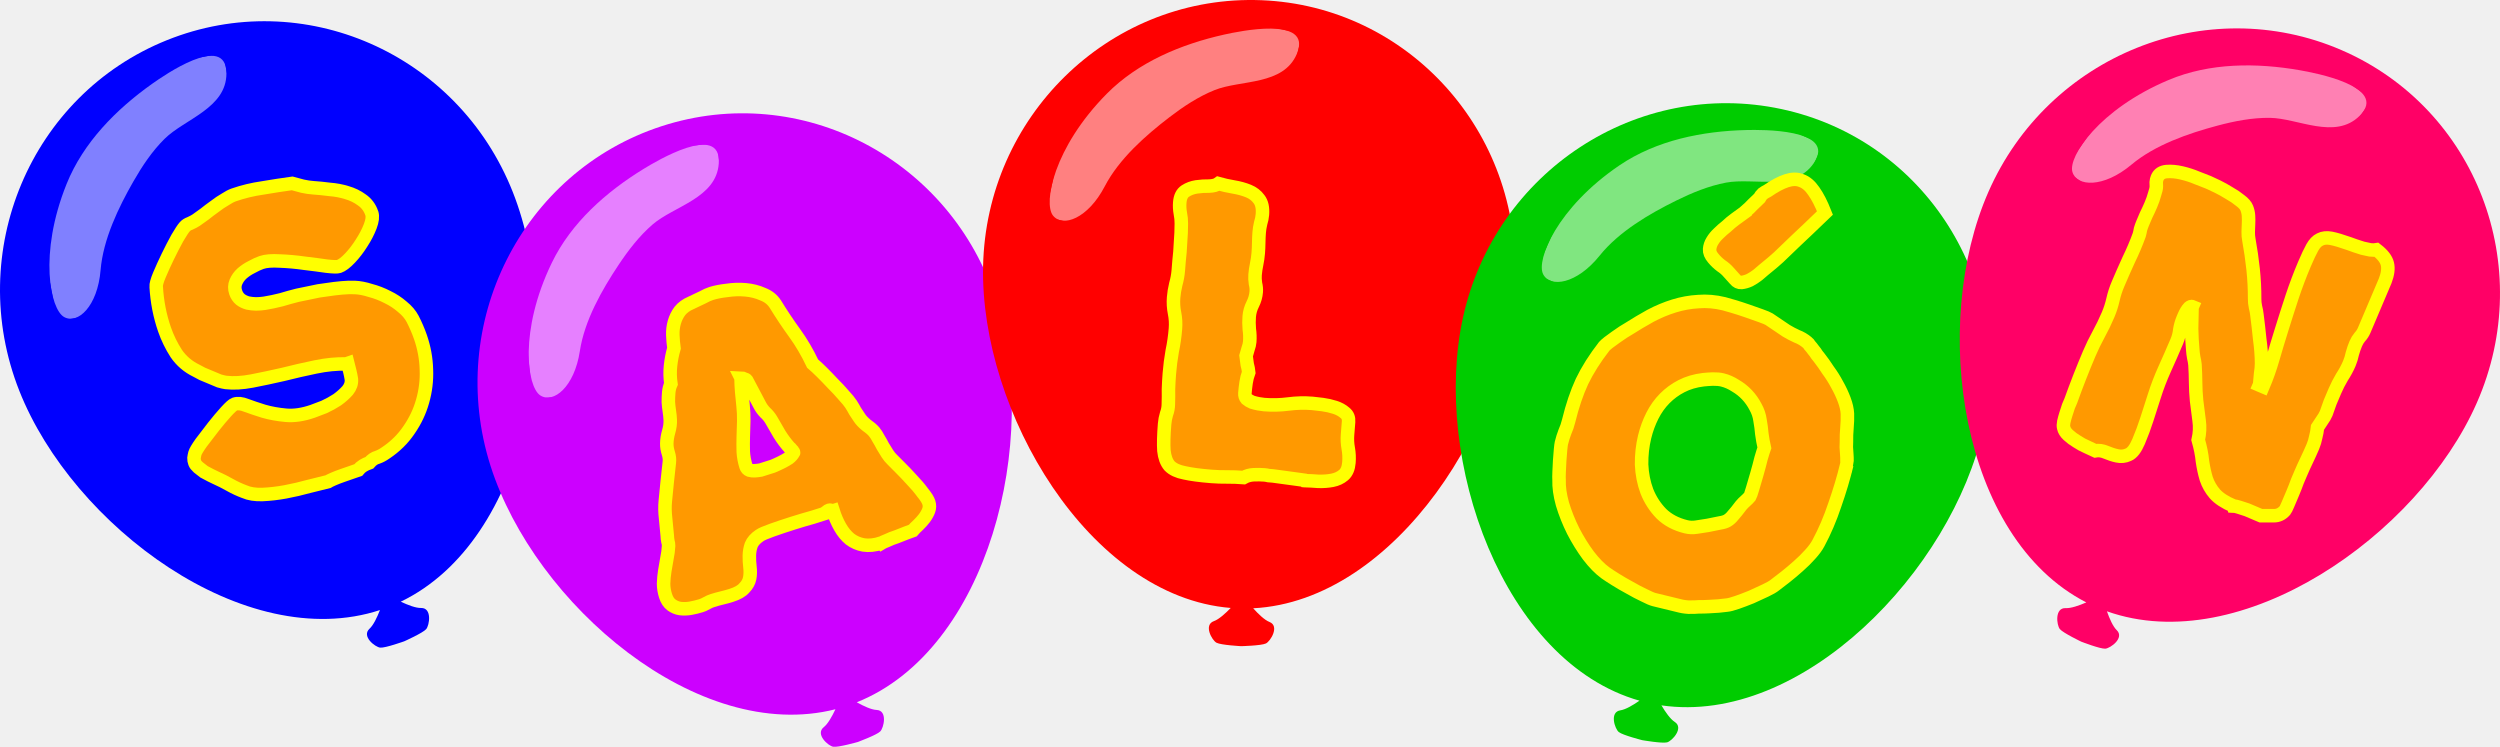
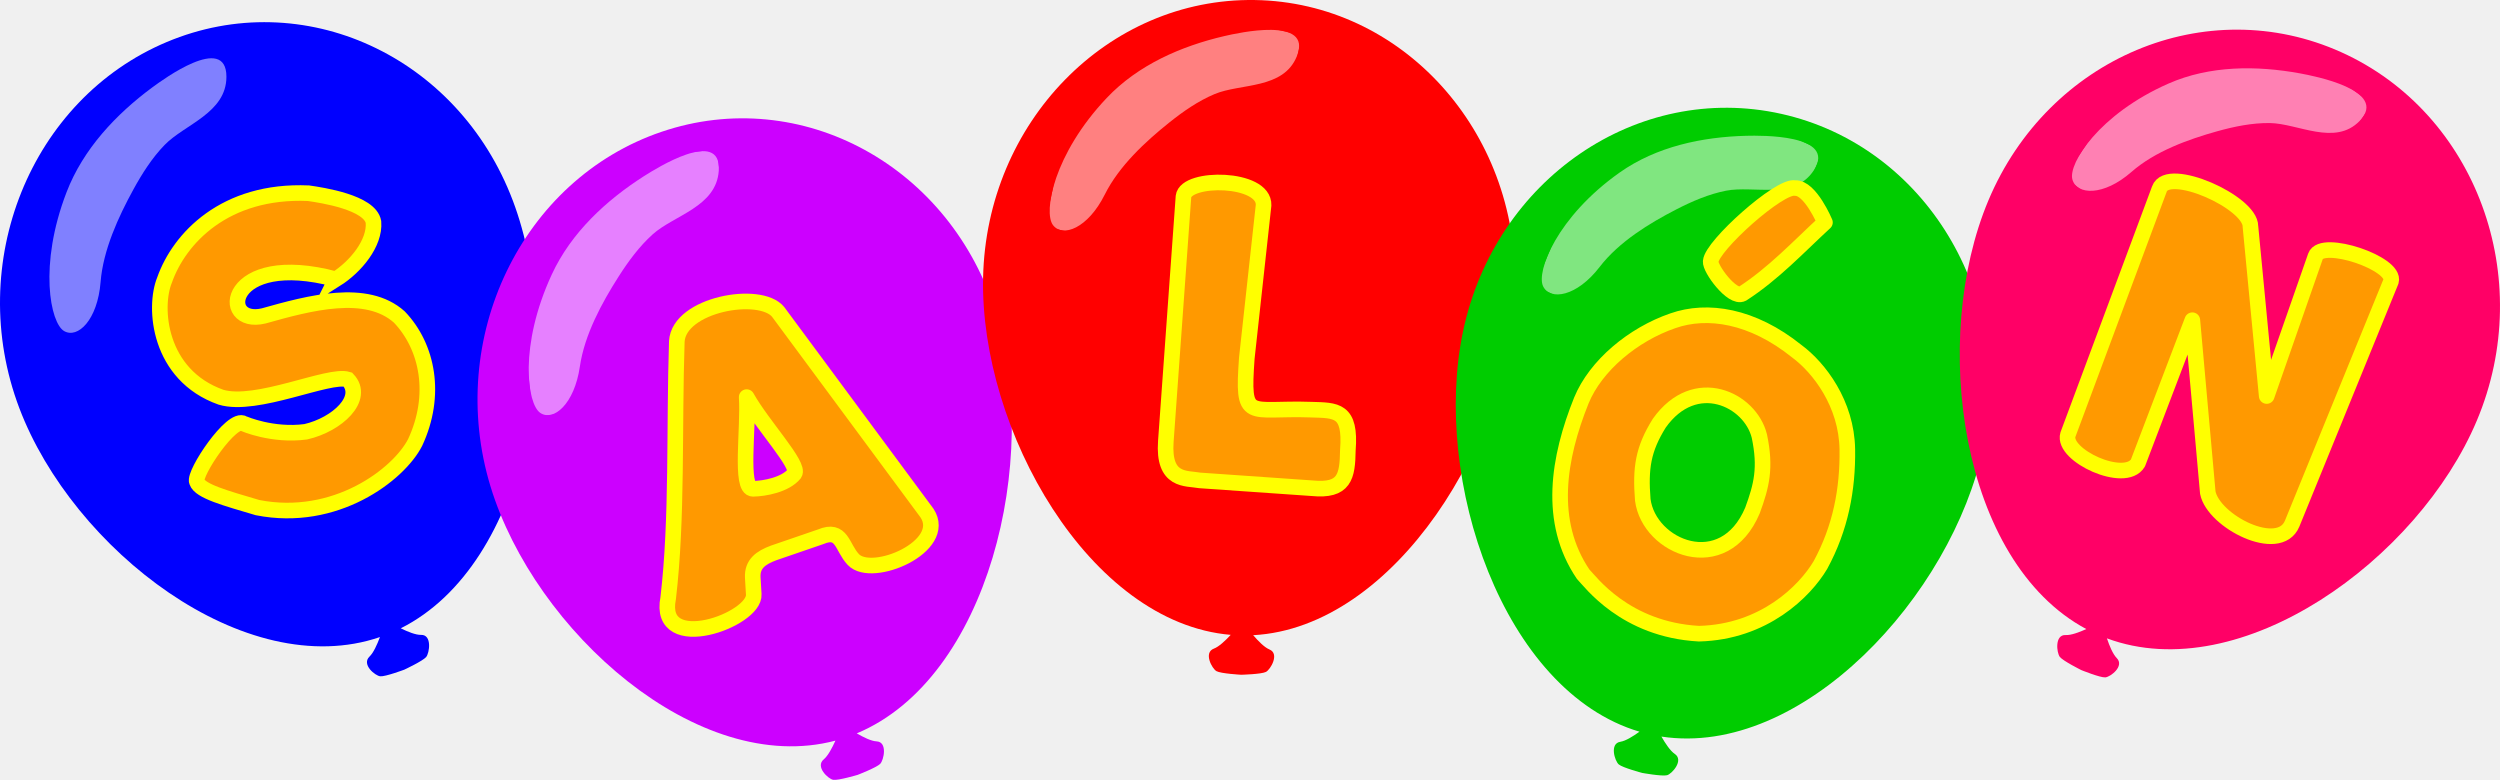
- <svg xmlns="http://www.w3.org/2000/svg" width="502.125mm" height="150mm" viewBox="0 0 502.125 150" version="1.1" id="svg2065">
+ <svg xmlns="http://www.w3.org/2000/svg" width="320.562mm" height="100mm" viewBox="0 0 320.562 100" version="1.1" id="svg2065">
  <defs id="defs2059">
    <clipPath clipPathUnits="userSpaceOnUse" id="clipPath13626">
      <path d="m 310.246,258.216 h 28.217 v -30.642 h -28.217 z" id="path13624" />
    </clipPath>
    <clipPath clipPathUnits="userSpaceOnUse" id="clipPath1233">
      <path d="m 310.246,258.216 h 28.217 v -30.642 h -28.217 z" id="path1231" />
    </clipPath>
    <clipPath clipPathUnits="userSpaceOnUse" id="clipPath1237">
      <path d="m 310.246,258.216 h 28.217 v -30.642 h -28.217 z" id="path1235" />
    </clipPath>
    <clipPath clipPathUnits="userSpaceOnUse" id="clipPath1241">
      <path d="m 310.246,258.216 h 28.217 v -30.642 h -28.217 z" id="path1239" />
    </clipPath>
    <clipPath clipPathUnits="userSpaceOnUse" id="clipPath1245">
      <path d="m 310.246,258.216 h 28.217 v -30.642 h -28.217 z" id="path1243" />
    </clipPath>
  </defs>
-   <g id="layer1" transform="translate(267.687,-308.188)">
+   <g id="layer1" transform="translate(260.5538,-328.3697)">
    <text xml:space="preserve" style="font-style:normal;font-variant:normal;font-weight:normal;font-stretch:normal;font-size:16.933px;line-height:1.25;font-family:'Microsoft Sans Serif';-inkscape-font-specification:'Microsoft Sans Serif';letter-spacing:0px;word-spacing:0px;fill:#000000;fill-opacity:1;stroke:none;stroke-width:0.265" x="-142.135" y="234.638" id="text862">
      <tspan id="tspan860" x="-142.135" y="249.891" style="stroke-width:0.265" />
    </text>
-     <g id="g13223" transform="matrix(1.077548,0,0,1.077548,-430.3807,146.2206)">
-       <g transform="rotate(-2.170453,-188.5127,-379.0174)" id="g13127">
-         <g transform="matrix(1.384868,-0.2005385,-0.2038778,-1.407927,224.8542,202.1812)" id="g17798" style="fill:#0000ff;stroke-width:2.042;stroke-miterlimit:4;stroke-dasharray:none">
-           <path id="path17796" style="fill:#0000ff;fill-opacity:1;fill-rule:nonzero;stroke:none;stroke-width:2.042;stroke-miterlimit:4;stroke-dasharray:none" d="M 0,0 C -3.846,19.175 -22.507,31.602 -41.682,27.757 -60.856,23.911 -73.284,5.25 -69.438,-13.925 c 3.747,-18.684 23.236,-39.31 41.971,-36.797 -0.552,-0.879 -1.22,-1.794 -1.811,-2.156 -1.279,-0.783 0.299,-2.518 0.951,-2.694 0.65,-0.178 3.306,0.252 3.306,0.252 0,0 2.615,0.628 3.147,1.042 0.532,0.414 1.319,2.623 -0.162,2.853 -0.685,0.107 -1.655,0.692 -2.502,1.291 C -6.282,-45.229 3.747,-18.685 0,0" />
-         </g>
-         <g style="stroke-width:2.042;stroke-miterlimit:4;stroke-dasharray:none" id="g17810" transform="matrix(1.384868,-0.2005385,-0.2038778,-1.407927,-244.1787,605.6862)">
-           <g style="stroke-width:2.042;stroke-miterlimit:4;stroke-dasharray:none" id="g17800" />
-           <g style="stroke-width:2.042;stroke-miterlimit:4;stroke-dasharray:none" id="g17808">
-             <g style="opacity:0.5;stroke-width:2.042;stroke-miterlimit:4;stroke-dasharray:none" id="g17806" clip-path="url(#clipPath13626)">
-               <g style="stroke-width:2.042;stroke-miterlimit:4;stroke-dasharray:none" id="g17804" transform="translate(334.3252,258.0186)">
-                 <path id="path17802" style="fill:#ffffff;fill-opacity:1;fill-rule:nonzero;stroke:none;stroke-width:2.042;stroke-miterlimit:4;stroke-dasharray:none" d="M 0,0 C -2.341,-0.469 -4.987,-1.644 -5.945,-2.083 -11.229,-4.504 -16.352,-8 -19.541,-12.961 c -5.382,-8.373 -5.137,-15.763 -3.529,-17.075 1.607,-1.312 4.645,0.568 5.915,5.179 1.076,3.908 3.838,7.627 6.435,10.652 1.508,1.756 3.177,3.453 5.108,4.747 3.098,2.077 8.836,2.486 9.674,6.952 C 4.57,0.208 2.452,0.491 0,0" />
-               </g>
-             </g>
-           </g>
-         </g>
-         <path id="path12970" style="font-style:normal;font-variant:normal;font-weight:normal;font-stretch:normal;font-size:53.174px;line-height:1.25;font-family:Propaganda;-inkscape-font-specification:Propaganda;letter-spacing:0px;word-spacing:0px;fill:#ff9900;fill-opacity:1;stroke:#ffff00;stroke-width:2.519;stroke-miterlimit:4;stroke-dasharray:none" d="m 198.436,205.13 q 0.273,0.897 -0.38,2.426 -0.654,1.53 -1.731,3.048 -1.013,1.499 -2.252,2.717 -1.239,1.218 -2.136,1.491 -0.448,0.137 -2.284,-0.144 -1.855,-0.344 -4.134,-0.7 -2.298,-0.419 -4.519,-0.583 -2.24,-0.227 -3.457,0.144 -0.833,0.254 -1.863,0.778 -0.986,0.441 -1.83,1.118 -0.78,0.658 -1.205,1.558 -0.426,0.9 -0.113,1.925 0.254,0.833 0.834,1.356 0.56,0.459 1.337,0.712 0.758,0.189 1.541,0.23 0.847,0.022 1.591,-0.065 1.551,-0.193 3.128,-0.534 1.557,-0.405 3.069,-0.726 1.128,-0.204 2.532,-0.422 1.384,-0.282 2.891,-0.392 1.487,-0.173 2.866,-0.244 1.379,-0.07 2.457,0.021 1.29,0.097 2.864,0.667 1.619,0.487 3.143,1.352 1.505,0.801 2.684,1.912 1.243,1.091 1.826,2.314 0.402,0.858 0.739,1.735 0.318,0.813 0.592,1.71 0.918,3.011 0.881,6.103 0.008,3.008 -0.936,5.886 -0.898,2.794 -2.741,5.247 -1.779,2.433 -4.491,4.1 -0.819,0.53 -1.587,0.764 -0.788,0.17 -1.529,0.956 -0.641,0.195 -1.178,0.499 -0.537,0.304 -0.952,0.78 -0.32,0.098 -1.153,0.352 -0.833,0.254 -1.794,0.547 -0.961,0.293 -1.774,0.611 -0.749,0.298 -0.986,0.441 -1.448,0.302 -3.621,0.754 -2.089,0.497 -4.365,0.841 -2.212,0.324 -4.309,0.334 -2.034,-0.01 -3.351,-0.658 -1.362,-0.565 -2.655,-1.361 -1.293,-0.796 -2.611,-1.444 -0.334,-0.178 -0.92,-0.49 -0.585,-0.312 -1.19,-0.687 -0.56,-0.459 -1.037,-0.874 -0.496,-0.479 -0.613,-0.863 -0.156,-0.512 -0.126,-0.872 0.075,-0.443 0.214,-0.905 0.184,-0.546 1.236,-1.917 1.116,-1.391 2.405,-2.904 1.289,-1.513 2.464,-2.712 1.175,-1.198 1.623,-1.335 0.897,-0.273 2.195,0.311 1.362,0.565 3.168,1.204 1.869,0.62 4.129,0.911 2.259,0.291 5.014,-0.549 0.833,-0.254 2.158,-0.728 1.306,-0.538 2.49,-1.249 1.164,-0.775 2.013,-1.664 0.83,-0.953 0.773,-2.056 -0.087,-0.744 -0.238,-1.468 -0.17,-0.788 -0.321,-1.512 l -0.32,0.098 q -2.644,-0.174 -5.708,0.34 -3.064,0.514 -6.089,1.157 -3.044,0.578 -5.852,1.014 -2.744,0.417 -4.875,0.086 -0.443,-0.075 -1.22,-0.328 -0.733,-0.337 -1.549,-0.718 -0.816,-0.381 -1.549,-0.718 -0.688,-0.42 -1.106,-0.643 -2.257,-1.202 -3.601,-3.313 -1.299,-2.194 -2.022,-4.565 -1.172,-3.844 -1.255,-8.019 -0.048,-0.616 0.67,-2.165 0.762,-1.633 1.697,-3.388 0.98,-1.839 1.909,-3.383 0.994,-1.563 1.472,-2.059 0.37,-0.393 1.011,-0.588 0.685,-0.279 1.159,-0.563 0.646,-0.407 1.573,-1.04 0.972,-0.716 1.963,-1.369 1.036,-0.736 2.002,-1.241 0.947,-0.569 1.651,-0.784 2.626,-0.801 5.409,-1.089 2.827,-0.372 5.546,-0.641 0.925,0.278 1.934,0.601 0.989,0.259 2.003,0.369 1.373,0.141 2.998,0.416 1.669,0.191 3.159,0.717 1.555,0.506 2.759,1.469 1.268,0.944 1.756,2.545 z" />
-       </g>
-       <g transform="rotate(-23.61371,323.7964,209.769)" id="g13138">
-         <g style="fill:#cc00ff;stroke-width:2.042;stroke-miterlimit:4;stroke-dasharray:none" id="g12900" transform="matrix(1.337428,0.4115348,0.4183874,-1.359698,336.9579,211.9109)">
-           <path d="M 0,0 C -3.846,19.175 -22.507,31.602 -41.682,27.757 -60.856,23.911 -73.284,5.25 -69.438,-13.925 c 3.747,-18.684 23.236,-39.31 41.971,-36.797 -0.552,-0.879 -1.22,-1.794 -1.811,-2.156 -1.279,-0.783 0.299,-2.518 0.951,-2.694 0.65,-0.178 3.306,0.252 3.306,0.252 0,0 2.615,0.628 3.147,1.042 0.532,0.414 1.319,2.623 -0.162,2.853 -0.685,0.107 -1.655,0.692 -2.502,1.291 C -6.282,-45.229 3.747,-18.685 0,0" style="fill:#cc00ff;fill-opacity:1;fill-rule:nonzero;stroke:none;stroke-width:2.042;stroke-miterlimit:4;stroke-dasharray:none" id="path12898" />
-         </g>
-         <g transform="matrix(1.337428,0.4115348,0.4183874,-1.359698,-259.6508,375.82)" id="g12912" style="stroke-width:2.042;stroke-miterlimit:4;stroke-dasharray:none">
-           <g id="g12902" style="stroke-width:2.042;stroke-miterlimit:4;stroke-dasharray:none" />
-           <g id="g12910" style="stroke-width:2.042;stroke-miterlimit:4;stroke-dasharray:none">
-             <g clip-path="url(#clipPath13626)" id="g12908" style="opacity:0.5;stroke-width:2.042;stroke-miterlimit:4;stroke-dasharray:none">
-               <g transform="translate(334.3252,258.0186)" id="g12906" style="stroke-width:2.042;stroke-miterlimit:4;stroke-dasharray:none">
-                 <path d="M 0,0 C -2.341,-0.469 -4.987,-1.644 -5.945,-2.083 -11.229,-4.504 -16.352,-8 -19.541,-12.961 c -5.382,-8.373 -5.137,-15.763 -3.529,-17.075 1.607,-1.312 4.645,0.568 5.915,5.179 1.076,3.908 3.838,7.627 6.435,10.652 1.508,1.756 3.177,3.453 5.108,4.747 3.098,2.077 8.836,2.486 9.674,6.952 C 4.57,0.208 2.452,0.491 0,0" style="fill:#ffffff;fill-opacity:1;fill-rule:nonzero;stroke:none;stroke-width:2.042;stroke-miterlimit:4;stroke-dasharray:none" id="path12904" />
-               </g>
-             </g>
-           </g>
-         </g>
-         <path id="path12972" style="font-style:normal;font-variant:normal;font-weight:normal;font-stretch:normal;font-size:53.174px;line-height:1.25;font-family:Propaganda;-inkscape-font-specification:Propaganda;letter-spacing:0px;word-spacing:0px;fill:#ff9900;fill-opacity:1;stroke:#ffff00;stroke-width:2.519;stroke-miterlimit:4;stroke-dasharray:none" d="m 299.251,244.624 q -1.931,-0.206 -3.192,-1.014 -1.194,-0.801 -1.873,-2.018 -0.612,-1.21 -0.782,-2.777 -0.17,-1.567 0.015,-3.299 l -0.333,-0.035 q 0.035,-0.333 -0.297,-0.368 -0.266,-0.028 -0.547,0.076 -0.273,0.038 -0.487,0.15 -0.4,-0.043 -2.264,-0.241 -1.791,-0.258 -3.922,-0.485 -2.064,-0.22 -4.003,-0.359 -1.938,-0.139 -2.559,-0.004 -1.374,0.258 -2.126,0.986 -0.684,0.735 -1.124,1.699 -0.439,0.963 -0.753,2.008 -0.313,1.044 -0.872,1.86 -0.558,0.816 -1.614,1.242 -0.996,0.5 -2.794,0.308 -0.932,-0.099 -1.791,-0.258 -0.859,-0.159 -1.791,-0.258 -0.599,-0.064 -1.213,0.005 -0.614,0.069 -1.146,0.013 -0.932,-0.099 -1.984,-0.346 -0.985,-0.24 -1.808,-0.731 -0.757,-0.485 -1.211,-1.274 -0.455,-0.789 -0.327,-1.988 0.128,-1.199 0.574,-2.229 0.52,-1.09 1.166,-2.098 0.646,-1.009 1.285,-1.951 0.713,-1.002 1.226,-2.025 0.176,-0.385 0.225,-0.852 0.123,-0.526 0.306,-0.978 0.489,-1.43 0.999,-3.059 0.517,-1.696 1.266,-3.031 0.91,-1.587 1.746,-3.114 0.91,-1.587 1.82,-3.174 0.411,-0.697 0.51,-1.629 0.106,-0.999 0.458,-1.77 0.439,-0.963 1.212,-1.891 0.772,-0.928 1.145,-1.898 0.278,-0.711 0.503,-1.563 0.225,-0.852 0.51,-1.629 0.359,-0.837 0.777,-1.601 0.418,-0.764 1.015,-1.306 0.444,-1.636 1.273,-3.097 0.829,-1.461 1.91,-2.76 0.328,-1.177 0.788,-2.341 0.461,-1.163 1.233,-2.091 0.772,-0.928 1.776,-1.495 1.07,-0.559 2.483,-0.544 1.553,-0.036 2.433,-0.077 0.954,-0.1 1.753,-0.015 1.265,0.135 2.895,0.645 1.703,0.451 3.23,1.287 1.527,0.836 2.612,2.029 1.159,1.134 1.402,2.641 0.459,3.282 1.138,6.385 0.68,3.103 0.784,6.549 0.388,0.782 0.919,2.118 0.531,1.336 1.048,2.806 0.584,1.477 0.981,2.799 0.465,1.329 0.586,2.083 0.122,0.754 0.177,1.501 0.129,0.687 0.251,1.441 0.122,0.754 0.622,1.75 0.574,0.937 0.829,1.705 0.195,0.694 0.243,1.508 0.115,0.82 0.163,1.634 0.115,0.82 0.229,1.641 0.122,0.754 0.391,1.389 0.269,0.635 0.793,2.038 0.531,1.336 1.041,2.872 0.576,1.543 0.894,2.991 0.391,1.389 0.313,2.121 -0.085,0.799 -0.615,1.349 -0.53,0.55 -1.319,1.004 -0.716,0.395 -1.557,0.71 -0.768,0.255 -1.336,0.531 -0.333,-0.035 -1.272,-0.068 -0.873,-0.026 -1.945,-0.073 -0.999,-0.106 -1.945,-0.072 -0.873,-0.026 -1.146,0.013 z m -11.637,-38.687 q -0.541,1.289 -0.936,2.46 -0.394,1.17 -0.802,2.474 -0.408,1.303 -1.023,2.652 -0.608,1.282 -1.216,2.564 -0.608,1.282 -1.157,2.638 -0.475,1.296 -0.624,2.695 -0.057,0.533 0.307,0.908 0.371,0.309 0.89,0.499 0.519,0.19 1.044,0.313 0.599,0.064 0.999,0.106 0.533,0.057 1.332,0.142 0.806,0.018 1.686,-0.022 0.88,-0.041 1.634,-0.163 0.761,-0.188 1.203,-0.545 0.067,0.008 0.074,-0.06 0.008,-0.067 0.008,-0.067 0.021,-0.2 -0.143,-0.554 -0.091,-0.414 -0.21,-0.561 -0.457,-1.396 -0.694,-2.97 -0.17,-1.567 -0.347,-3.068 -0.108,-0.887 -0.489,-1.736 -0.314,-0.842 -0.362,-1.655 l -0.386,-5.227 q -0.045,-0.207 -0.357,-0.442 -0.238,-0.295 -0.431,-0.383 z" />
-       </g>
-       <g transform="rotate(10.80945,426.5213,138.1655)" id="g13149">
-         <g transform="matrix(1.398797,0.03795424,0.03858623,-1.422089,445.1147,198.9684)" id="g12918" style="fill:#ff0000;stroke-width:2.042;stroke-miterlimit:4;stroke-dasharray:none">
-           <path id="path12916" style="fill:#ff0000;fill-opacity:1;fill-rule:nonzero;stroke:none;stroke-width:2.042;stroke-miterlimit:4;stroke-dasharray:none" d="M 0,0 C -3.846,19.175 -22.507,31.602 -41.682,27.757 -60.856,23.911 -73.284,5.25 -69.438,-13.925 c 3.747,-18.684 23.236,-39.31 41.971,-36.797 -0.552,-0.879 -1.22,-1.794 -1.811,-2.156 -1.279,-0.783 0.299,-2.518 0.951,-2.694 0.65,-0.178 3.306,0.252 3.306,0.252 0,0 2.615,0.628 3.147,1.042 0.532,0.414 1.319,2.623 -0.162,2.853 -0.685,0.107 -1.655,0.692 -2.502,1.291 C -6.282,-45.229 3.747,-18.685 0,0" />
-         </g>
-         <g style="stroke-width:2.042;stroke-miterlimit:4;stroke-dasharray:none" id="g12930" transform="matrix(1.398797,0.03795424,0.03858623,-1.422089,-85.72009,516.809)">
-           <g style="stroke-width:2.042;stroke-miterlimit:4;stroke-dasharray:none" id="g12920" />
-           <g style="stroke-width:2.042;stroke-miterlimit:4;stroke-dasharray:none" id="g12928">
-             <g style="opacity:0.5;stroke-width:2.042;stroke-miterlimit:4;stroke-dasharray:none" id="g12926" clip-path="url(#clipPath13626)">
-               <g style="stroke-width:2.042;stroke-miterlimit:4;stroke-dasharray:none" id="g12924" transform="translate(334.3252,258.0186)">
-                 <path id="path12922" style="fill:#ffffff;fill-opacity:1;fill-rule:nonzero;stroke:none;stroke-width:2.042;stroke-miterlimit:4;stroke-dasharray:none" d="M 0,0 C -2.341,-0.469 -4.987,-1.644 -5.945,-2.083 -11.229,-4.504 -16.352,-8 -19.541,-12.961 c -5.382,-8.373 -5.137,-15.763 -3.529,-17.075 1.607,-1.312 4.645,0.568 5.915,5.179 1.076,3.908 3.838,7.627 6.435,10.652 1.508,1.756 3.177,3.453 5.108,4.747 3.098,2.077 8.836,2.486 9.674,6.952 C 4.57,0.208 2.452,0.491 0,0" />
-               </g>
-             </g>
-           </g>
-         </g>
-         <path id="path12974" style="font-style:normal;font-variant:normal;font-weight:normal;font-stretch:normal;font-size:53.174px;line-height:1.25;font-family:Propaganda;-inkscape-font-specification:Propaganda;letter-spacing:0px;word-spacing:0px;fill:#ff9900;fill-opacity:1;stroke:#ffff00;stroke-width:2.519;stroke-miterlimit:4;stroke-dasharray:none" d="m 413.878,244.155 0.067,-0.007 -0.14,-0.052 -1.139,0.057 -4.822,0.258 q -0.399,0.044 -0.799,0.087 -0.407,-0.022 -0.806,0.021 -0.932,0.102 -1.983,0.352 -0.984,0.242 -1.725,0.862 -1.531,0.167 -3.048,0.468 -1.45,0.293 -2.915,0.454 -3.129,0.342 -5.022,0.28 -1.886,0.004 -2.979,-0.752 -1.034,-0.83 -1.563,-2.591 -0.463,-1.768 -0.805,-4.897 -0.102,-0.932 -0.004,-1.886 0.164,-0.961 -0.004,-1.886 -0.22,-1.391 -0.506,-2.774 -0.227,-1.457 -0.38,-2.855 -0.233,-2.13 -0.259,-4.216 0.041,-2.093 -0.193,-4.223 -0.16,-1.465 -0.713,-2.819 -0.552,-1.354 -0.713,-2.819 -0.131,-1.198 -0.07,-2.485 0.121,-1.361 -0.018,-2.626 l -0.189,-1.731 q -0.123,-1.738 -0.379,-3.462 -0.197,-1.798 -0.519,-3.514 -0.169,-0.925 -0.537,-1.828 -0.376,-0.969 -0.485,-1.968 -0.168,-1.531 0.625,-2.292 0.793,-0.76 1.895,-1.151 1.169,-0.397 2.294,-0.588 1.117,-0.257 1.599,-0.781 1.361,0.121 2.906,0.087 1.546,-0.034 2.854,0.227 1.309,0.261 2.209,1.106 0.967,0.837 1.171,2.701 0.087,0.799 -0.018,1.686 -0.038,0.88 0.049,1.679 0.102,0.932 0.278,1.923 0.176,0.991 0.278,1.923 0.109,0.999 0.093,2.078 -0.023,1.013 0.085,2.012 0.08,0.732 0.374,1.576 0.354,0.77 0.434,1.502 0.131,1.198 -0.211,2.381 -0.342,1.183 -0.211,2.381 0.124,1.132 0.455,2.308 0.397,1.169 0.521,2.301 0.066,0.599 -0.054,1.353 -0.053,0.747 -0.121,1.361 0.213,0.718 0.5,1.495 0.346,0.703 0.56,1.421 -0.164,0.961 -0.122,1.967 0.043,1.006 0.152,2.004 0.066,0.599 0.509,0.955 0.502,0.282 1.123,0.416 0.614,0.068 1.22,0.069 0.673,-0.006 1.072,-0.05 2.264,-0.248 4.409,-0.954 2.146,-0.706 4.343,-0.947 0.799,-0.087 1.938,-0.145 1.206,-0.064 2.366,0.078 1.161,0.143 2.025,0.654 0.857,0.445 0.974,1.51 l 0.262,2.397 q 0.138,1.265 0.61,2.493 0.471,1.228 0.617,2.56 0.175,1.598 -0.537,2.484 -0.711,0.886 -1.873,1.35 -1.162,0.464 -2.553,0.683 -1.331,0.146 -2.456,0.336 z" />
-       </g>
-       <g transform="rotate(9.409132,368.37,-5.228995)" id="g13160">
-         <g style="fill:#00cc00;stroke-width:2.042;stroke-miterlimit:4;stroke-dasharray:none" id="g12936" transform="matrix(1.356729,0.3425797,0.3482841,-1.37932,557.1006,202.0916)">
-           <path d="M 0,0 C -3.846,19.175 -22.507,31.602 -41.682,27.757 -60.856,23.911 -73.284,5.25 -69.438,-13.925 c 3.747,-18.684 23.236,-39.31 41.971,-36.797 -0.552,-0.879 -1.22,-1.794 -1.811,-2.156 -1.279,-0.783 0.299,-2.518 0.951,-2.694 0.65,-0.178 3.306,0.252 3.306,0.252 0,0 2.615,0.628 3.147,1.042 0.532,0.414 1.319,2.623 -0.162,2.853 -0.685,0.107 -1.655,0.692 -2.502,1.291 C -6.282,-45.229 3.747,-18.685 0,0" style="fill:#00cc00;fill-opacity:1;fill-rule:nonzero;stroke:none;stroke-width:2.042;stroke-miterlimit:4;stroke-dasharray:none" id="path12934" />
-         </g>
-         <g transform="matrix(1.356729,0.3425797,0.3482841,-1.37932,-30.24235,394.9765)" id="g12948" style="stroke-width:2.042;stroke-miterlimit:4;stroke-dasharray:none">
-           <g id="g12938" style="stroke-width:2.042;stroke-miterlimit:4;stroke-dasharray:none" />
-           <g id="g12946" style="stroke-width:2.042;stroke-miterlimit:4;stroke-dasharray:none">
-             <g clip-path="url(#clipPath13626)" id="g12944" style="opacity:0.5;stroke-width:2.042;stroke-miterlimit:4;stroke-dasharray:none">
-               <g transform="translate(334.3252,258.0186)" id="g12942" style="stroke-width:2.042;stroke-miterlimit:4;stroke-dasharray:none">
-                 <path d="M 0,0 C -2.341,-0.469 -4.987,-1.644 -5.945,-2.083 -11.229,-4.504 -16.352,-8 -19.541,-12.961 c -5.382,-8.373 -5.137,-15.763 -3.529,-17.075 1.607,-1.312 4.645,0.568 5.915,5.179 1.076,3.908 3.838,7.627 6.435,10.652 1.508,1.756 3.177,3.453 5.108,4.747 3.098,2.077 8.836,2.486 9.674,6.952 C 4.57,0.208 2.452,0.491 0,0" style="fill:#ffffff;fill-opacity:1;fill-rule:nonzero;stroke:none;stroke-width:2.042;stroke-miterlimit:4;stroke-dasharray:none" id="path12940" />
-               </g>
-             </g>
-           </g>
-         </g>
-         <path id="path12976" style="font-style:normal;font-variant:normal;font-weight:normal;font-stretch:normal;font-size:53.174px;line-height:1.25;font-family:Propaganda;-inkscape-font-specification:Propaganda;letter-spacing:0px;word-spacing:0px;fill:#ff9900;fill-opacity:1;stroke:#ffff00;stroke-width:2.519;stroke-miterlimit:4;stroke-dasharray:none" d="m 533.102,212.919 q -0.281,3.74 -0.987,7.783 -0.635,3.982 -1.84,7.518 -0.347,1.048 -1.182,2.329 -0.763,1.219 -1.798,2.484 -0.963,1.204 -1.989,2.336 -1.02,1.065 -1.753,1.883 -0.441,0.504 -1.575,1.292 -1.134,0.788 -2.406,1.633 -1.267,0.778 -2.458,1.427 -1.19,0.649 -1.807,0.805 -0.616,0.155 -1.509,0.424 -0.888,0.202 -1.776,0.404 -0.888,0.202 -1.771,0.337 -0.821,0.207 -1.433,0.295 -0.411,0.103 -1.017,0.125 -0.539,0.027 -0.94,-0.003 l -5.075,-0.381 q -0.601,-0.045 -1.978,-0.484 -1.316,-0.367 -2.883,-0.955 -1.506,-0.516 -2.873,-1.089 -1.367,-0.573 -2.015,-0.89 -1.748,-0.87 -3.693,-2.695 -1.878,-1.82 -3.526,-4.026 -1.643,-2.272 -2.808,-4.643 -1.098,-2.366 -1.354,-4.333 -0.103,-0.411 -0.229,-1.428 -0.125,-1.017 -0.245,-2.1 -0.115,-1.15 -0.178,-2.095 -0.063,-0.945 -0.043,-1.212 0.085,-1.135 0.294,-2.127 0.281,-1.053 0.366,-2.189 0.321,-4.274 1.244,-7.63 0.995,-3.418 3.023,-7.161 0.154,-0.257 0.666,-0.823 0.579,-0.561 1.164,-1.189 0.651,-0.623 1.231,-1.184 0.646,-0.556 0.862,-0.741 1.8,-1.611 3.657,-3.083 1.923,-1.467 4.017,-2.519 2.094,-1.052 4.348,-1.554 2.259,-0.569 4.797,-0.379 0.467,0.035 1.731,0.197 1.331,0.167 2.723,0.406 1.459,0.244 2.651,0.468 1.259,0.229 1.65,0.392 0.91,0.404 1.753,0.803 0.843,0.399 1.753,0.803 1.043,0.414 2.097,0.695 1.125,0.219 2.154,0.833 0.195,0.082 0.504,0.441 0.381,0.297 0.818,0.733 0.442,0.369 0.813,0.8 0.376,0.364 0.566,0.513 0.88,0.805 1.935,1.959 1.127,1.092 2.105,2.374 0.983,1.216 1.756,2.55 0.773,1.334 1.022,2.494 0.244,1.227 0.344,2.578 0.1,1.351 0.339,2.645 0.047,0.272 0.13,0.95 0.155,0.616 0.305,1.299 0.155,0.616 0.244,1.227 0.093,0.544 0.083,0.678 z m -15.672,-0.572 q -0.511,-1.247 -0.888,-2.484 -0.31,-1.232 -0.754,-2.474 -0.377,-1.237 -1.237,-2.309 -0.855,-1.139 -1.935,-1.959 -1.08,-0.82 -2.386,-1.321 -1.301,-0.568 -2.569,-0.663 -0.801,-0.06 -1.823,0.132 -0.955,0.197 -1.71,0.409 -2.197,0.641 -3.833,1.861 -1.564,1.159 -2.692,2.753 -1.127,1.594 -1.745,3.563 -0.618,1.968 -0.778,4.105 -0.191,2.538 0.282,5.192 0.544,2.593 1.791,4.768 1.314,2.181 3.351,3.677 2.042,1.429 4.913,1.645 1.002,0.075 1.967,-0.255 1.032,-0.325 1.997,-0.656 1.453,-0.563 2.212,-0.841 0.826,-0.274 1.257,-0.644 0.503,-0.432 0.892,-1.142 0.456,-0.705 1.162,-2.062 0.307,-0.514 0.676,-0.957 0.369,-0.442 0.676,-0.957 0.082,-0.195 0.244,-1.459 0.167,-1.331 0.349,-2.862 0.187,-1.598 0.292,-3 0.177,-1.464 0.289,-2.06 z m -15.162,-33.308 q -0.885,-0.738 -0.958,-1.549 -0.073,-0.811 0.254,-1.593 0.332,-0.848 0.927,-1.609 0.599,-0.828 1.184,-1.456 0.671,-0.89 1.471,-1.703 0.872,-0.875 1.671,-1.688 l 0.005,-0.067 q 0.589,-0.695 1.045,-1.399 0.523,-0.7 1.045,-1.399 0.174,-0.524 0.471,-0.905 0.364,-0.376 0.79,-0.679 1.738,-1.683 3.206,-2.446 1.468,-0.763 2.721,-0.467 1.326,0.234 2.571,1.536 1.312,1.307 2.744,3.698 -2.839,3.816 -4.55,6.038 -1.645,2.227 -2.613,3.498 -0.963,1.204 -1.476,1.77 -0.441,0.504 -0.882,1.008 -0.369,0.442 -0.958,1.137 -0.584,0.628 -1.297,1.179 -0.708,0.484 -1.463,0.696 -0.683,0.15 -1.249,-0.362 l -1.394,-1.112 q -0.694,-0.589 -1.604,-0.994 -0.905,-0.471 -1.661,-1.132 z" />
-       </g>
-       <g transform="rotate(5.853809,720.7402,-227.2965)" id="g13171">
-         <g transform="matrix(1.223566,0.6789408,0.6902461,-1.24394,659.3917,234.043)" id="g12954" style="fill:#ff0066;stroke-width:2.042;stroke-miterlimit:4;stroke-dasharray:none">
-           <path id="path12952" style="fill:#ff0066;fill-opacity:1;fill-rule:nonzero;stroke:none;stroke-width:2.042;stroke-miterlimit:4;stroke-dasharray:none" d="M 0,0 C -3.846,19.175 -22.507,31.602 -41.682,27.757 -60.856,23.911 -73.284,5.25 -69.438,-13.925 c 3.747,-18.684 23.236,-39.31 41.971,-36.797 -0.552,-0.879 -1.22,-1.794 -1.811,-2.156 -1.279,-0.783 0.299,-2.518 0.951,-2.694 0.65,-0.178 3.306,0.252 3.306,0.252 0,0 2.615,0.628 3.147,1.042 0.532,0.414 1.319,2.623 -0.162,2.853 -0.685,0.107 -1.655,0.692 -2.502,1.291 C -6.282,-45.229 3.747,-18.685 0,0" />
-         </g>
-         <g style="stroke-width:2.042;stroke-miterlimit:4;stroke-dasharray:none" id="g12966" transform="matrix(1.223566,0.6789408,0.6902461,-1.24394,41.79177,271.1707)">
-           <g style="stroke-width:2.042;stroke-miterlimit:4;stroke-dasharray:none" id="g12956" />
-           <g style="stroke-width:2.042;stroke-miterlimit:4;stroke-dasharray:none" id="g12964">
-             <g style="opacity:0.5;stroke-width:2.042;stroke-miterlimit:4;stroke-dasharray:none" id="g12962" clip-path="url(#clipPath13626)">
-               <g style="stroke-width:2.042;stroke-miterlimit:4;stroke-dasharray:none" id="g12960" transform="translate(334.3252,258.0186)">
-                 <path id="path12958" style="fill:#ffffff;fill-opacity:1;fill-rule:nonzero;stroke:none;stroke-width:2.042;stroke-miterlimit:4;stroke-dasharray:none" d="M 0,0 C -2.341,-0.469 -4.987,-1.644 -5.945,-2.083 -11.229,-4.504 -16.352,-8 -19.541,-12.961 c -5.382,-8.373 -5.137,-15.763 -3.529,-17.075 1.607,-1.312 4.645,0.568 5.915,5.179 1.076,3.908 3.838,7.627 6.435,10.652 1.508,1.756 3.177,3.453 5.108,4.747 3.098,2.077 8.836,2.486 9.674,6.952 C 4.57,0.208 2.452,0.491 0,0" />
-               </g>
-             </g>
-           </g>
-         </g>
-         <path id="path12978" style="font-style:normal;font-variant:normal;font-weight:normal;font-stretch:normal;font-size:53.174px;line-height:1.25;font-family:Propaganda;-inkscape-font-specification:Propaganda;letter-spacing:0px;word-spacing:0px;fill:#ff9900;fill-opacity:1;stroke:#ffff00;stroke-width:2.519;stroke-miterlimit:4;stroke-dasharray:none" d="m 616.211,257.81 q -2.432,-0.75 -3.686,-1.909 -1.191,-1.138 -1.859,-2.606 -0.604,-1.448 -1.046,-3.196 -0.358,-1.793 -1.188,-3.871 0.233,-1.891 -0.209,-3.639 -0.422,-1.812 -0.844,-3.625 -0.333,-1.645 -0.519,-3.314 -0.186,-1.669 -0.455,-3.294 -0.142,-0.675 -0.368,-1.305 -0.206,-0.694 -0.329,-1.433 -0.382,-1.94 -0.617,-3.905 -0.171,-1.945 -0.322,-3.954 l 0.04,-0.128 q -0.256,-0.079 -0.566,0.246 -0.227,0.28 -0.429,0.709 -0.202,0.428 -0.34,0.876 -0.119,0.384 -0.158,0.512 -0.336,1.088 -0.396,2.191 0.004,1.123 -0.332,2.211 -0.829,2.688 -1.723,5.356 -0.874,2.604 -1.427,5.307 -0.46,2.171 -0.919,4.342 -0.46,2.171 -1.111,4.283 -0.652,2.112 -1.657,2.643 -0.941,0.551 -2.024,0.427 -1.019,-0.104 -2.171,-0.46 -1.088,-0.336 -2.014,-0.061 -0.64,-0.197 -1.644,-0.577 -0.96,-0.296 -1.925,-0.804 -0.92,-0.424 -1.718,-1.021 -0.797,-0.596 -1.003,-1.291 -0.157,-0.399 -0.088,-1.078 0.089,-0.743 0.242,-1.467 0.173,-0.788 0.326,-1.511 0.217,-0.704 0.336,-1.088 0.563,-2.279 1.19,-4.539 0.627,-2.26 1.318,-4.499 0.592,-1.92 1.377,-3.78 0.784,-1.861 1.397,-3.844 0.434,-1.408 0.613,-2.895 0.178,-1.487 0.633,-2.959 0.731,-2.368 1.525,-4.716 0.878,-2.392 1.481,-4.799 0.094,-0.532 0.124,-1.083 0.114,-0.596 0.272,-1.108 0.178,-0.576 0.494,-1.6 0.38,-1.004 0.696,-2.028 0.336,-1.088 0.484,-2.023 0.232,-0.98 0.178,-1.487 -0.029,-0.359 -0.103,-0.803 -0.01,-0.423 0.109,-0.807 0.336,-1.088 1.601,-1.328 1.266,-0.24 2.816,-0.042 1.551,0.198 2.959,0.633 1.492,0.39 2.196,0.607 0.64,0.197 1.772,0.617 1.132,0.419 2.289,0.987 1.176,0.503 2.166,1.159 1.009,0.592 1.363,1.262 0.354,0.67 0.476,1.409 0.123,0.739 0.161,1.522 0.058,0.719 0.097,1.502 0.058,0.719 0.265,1.413 0.781,2.694 1.35,5.393 0.569,2.699 0.842,5.446 0.058,0.719 0.309,1.497 0.27,0.714 0.412,1.389 0.515,2.192 0.991,4.511 0.559,2.275 0.799,4.452 0.083,0.867 0.023,1.97 0.024,1.059 0.023,1.97 l -0.04,0.128 0.704,0.217 q 0.81,-2.624 1.299,-5.346 0.49,-2.722 1.043,-5.425 0.648,-3.234 1.34,-6.385 0.712,-3.215 1.679,-6.35 0.632,-2.048 1.135,-3.224 0.503,-1.176 1.277,-1.639 0.793,-0.526 2.024,-0.427 1.295,0.119 3.446,0.643 0.448,0.138 1.172,0.291 0.724,0.153 1.447,0.306 0.743,0.089 1.423,0.159 0.699,0.005 1.162,-0.132 1.826,1.124 2.278,2.385 0.452,1.261 -0.076,3.2 l -2.962,9.599 q -0.217,0.704 -0.69,1.329 -0.389,0.581 -0.607,1.285 -0.276,0.896 -0.445,1.895 -0.104,1.019 -0.381,1.915 -0.415,1.344 -1.105,2.673 -0.626,1.349 -1.041,2.692 -0.336,1.088 -0.671,2.176 -0.252,1.044 -0.524,2.151 -0.197,0.64 -0.646,1.413 -0.365,0.728 -0.69,1.329 -7.6e-4,0.911 -0.149,1.846 -0.085,0.955 -0.341,1.787 -0.415,1.344 -0.893,2.668 -0.459,1.26 -0.874,2.604 -0.119,0.384 -0.454,1.472 -0.272,1.108 -0.647,2.324 -0.355,1.152 -0.671,2.176 -0.296,0.96 -0.419,1.132 -0.759,1.097 -1.985,1.21 -1.226,0.112 -2.388,0.244 -0.384,-0.119 -1.152,-0.355 -0.704,-0.217 -1.536,-0.474 -0.788,-0.173 -1.511,-0.326 -0.724,-0.153 -1.083,-0.124 z" />
+     <path d="m -194.8,354.086 c -7.032,-18.575 -26.897,-27.676 -44.371,-20.329 -17.473,7.348 -25.94,28.363 -18.908,46.937 6.851,18.099 28.95,35.291 46.244,29.363 -0.367,0.984 -0.838,2.025 -1.333,2.496 -1.072,1.019 0.728,2.477 1.377,2.535 0.647,0.061 3.085,-0.854 3.085,-0.854 0,0 2.365,-1.106 2.795,-1.619 0.43,-0.513 0.785,-2.876 -0.658,-2.838 -0.667,0.017 -1.689,-0.395 -2.597,-0.843 16.417,-8.246 21.218,-36.748 14.367,-54.848" style="fill:#0000ff;fill-opacity:1;fill-rule:nonzero;stroke:none;stroke-width:2.025;stroke-miterlimit:4;stroke-dasharray:none" id="path17796" />
+     <g transform="matrix(0.9467674,-0.1816337,-0.1768316,-1.005134,-235.8096,336.4344)" id="g17804" style="stroke-width:2.042;stroke-miterlimit:4;stroke-dasharray:none;opacity:0.5">
+       <path d="M 0,0 C -2.341,-0.469 -4.987,-1.644 -5.945,-2.083 -11.229,-4.504 -16.352,-8 -19.541,-12.961 c -5.382,-8.373 -5.137,-15.763 -3.529,-17.075 1.607,-1.312 4.645,0.568 5.915,5.179 1.076,3.908 3.838,7.627 6.435,10.652 1.508,1.756 3.177,3.453 5.108,4.747 3.098,2.077 8.836,2.486 9.674,6.952 C 4.57,0.208 2.452,0.491 0,0" style="fill:#ffffff;fill-opacity:1;fill-rule:nonzero;stroke:none;stroke-width:2.042;stroke-miterlimit:4;stroke-dasharray:none" id="path17802" />
+     </g>
+     <path style="fill:#ff9900;fill-opacity:1;stroke:#ffff00;stroke-width:2;stroke-linecap:butt;stroke-linejoin:miter;stroke-miterlimit:4;stroke-dasharray:none;stroke-opacity:1" d="m -217.483,364.177 c 2.513,-1.588 5.036,-4.61 4.818,-7.335 -0.442,-2.527 -6.637,-3.453 -8.337,-3.698 -10.74,-0.466 -16.574,5.805 -18.449,11.124 -1.447,3.529 -0.789,12.191 7.232,15.034 4.557,1.37 13.822,-3.035 16.263,-2.275 2.26,2.398 -1.349,5.782 -5.4,6.709 -4.252,0.567 -7.938,-1.039 -7.938,-1.039 -1.496,-1.05 -6.494,6.424 -6.016,7.448 0.415,1.219 3.69,2.1 7.778,3.313 9.959,1.969 18.087,-4.206 20.208,-8.352 2.823,-6.048 1.64,-12.259 -2.029,-16.092 -4.205,-3.758 -11.479,-1.804 -17.389,-0.138 -5.845,1.412 -4.872,-8.476 9.26,-4.701 z" id="path1027" />
+     <path id="path12898" style="fill:#cc00ff;fill-opacity:1;fill-rule:nonzero;stroke:none;stroke-width:2.025;stroke-miterlimit:4;stroke-dasharray:none" d="m -132.788,368.705 c -5.806,-19.031 -25.032,-29.522 -42.945,-23.433 -17.911,6.09 -27.727,26.455 -21.921,45.486 5.657,18.544 26.585,37.266 44.224,32.579 -0.43,0.955 -0.968,1.961 -1.493,2.396 -1.136,0.941 0.565,2.523 1.208,2.627 0.641,0.107 3.134,-0.633 3.134,-0.633 0,0 2.431,-0.936 2.894,-1.417 0.463,-0.481 0.97,-2.814 -0.471,-2.878 -0.667,-0.031 -1.66,-0.514 -2.536,-1.026 16.916,-7.061 23.562,-35.156 17.905,-53.701" />
+     <g clip-path="url(#clipPath13626)" id="g12908" style="opacity:0.5;stroke-width:2.042;stroke-miterlimit:4;stroke-dasharray:none" transform="matrix(0.9564048,-0.1139727,-0.1109593,-1.015366,-463.6735,648.269)">
+       <g transform="translate(334.3252,258.0186)" id="g12906" style="stroke-width:2.042;stroke-miterlimit:4;stroke-dasharray:none">
+         <path d="M 0,0 C -2.341,-0.469 -4.987,-1.644 -5.945,-2.083 -11.229,-4.504 -16.352,-8 -19.541,-12.961 c -5.382,-8.373 -5.137,-15.763 -3.529,-17.075 1.607,-1.312 4.645,0.568 5.915,5.179 1.076,3.908 3.838,7.627 6.435,10.652 1.508,1.756 3.177,3.453 5.108,4.747 3.098,2.077 8.836,2.486 9.674,6.952 C 4.57,0.208 2.452,0.491 0,0" style="fill:#ffffff;fill-opacity:1;fill-rule:nonzero;stroke:none;stroke-width:2.042;stroke-miterlimit:4;stroke-dasharray:none" id="path12904" />
      </g>
    </g>
+     <g id="g1065" transform="translate(9.53639,-131.0639)">
+       <path id="path1029" d="m -184.413,536.132 c 1.207,-10.203 0.739,-21.948 1.108,-32.923 0.271,-4.754 10.675,-6.623 12.993,-3.78 l 19.088,25.797 c 2.81,4.288 -7.068,8.498 -9.449,5.953 -1.48,-1.56 -1.413,-4.083 -4.191,-2.916 l -6.014,2.065 c -1.675,0.619 -2.778,1.428 -2.69,3.156 l 0.127,2.152 c 0.254,3.29 -12.448,7.857 -10.971,0.495 z" style="fill:#ff9900;fill-opacity:1;stroke:#ffff00;stroke-width:2;stroke-linecap:round;stroke-linejoin:round;stroke-miterlimit:4;stroke-dasharray:none;stroke-opacity:1" />
+       <path id="path1031" d="m -173.527,522.109 c -1.724,0.085 -0.548,-7.838 -0.822,-11.757 2.003,3.599 6.895,8.754 6.134,9.814 -1.171,1.441 -3.87,1.922 -5.313,1.944 z" style="fill:#cc00ff;fill-opacity:1;stroke:#ffff00;stroke-width:2;stroke-linecap:round;stroke-linejoin:round;stroke-miterlimit:4;stroke-dasharray:none;stroke-opacity:1" />
+     </g>
+     <path d="m -66.288,365.053 c 0.402,-19.969 -14.541,-36.391 -33.377,-36.68 -18.835,-0.288 -34.431,15.666 -34.833,35.635 -0.392,19.458 13.611,44.243 31.754,45.766 -0.703,0.759 -1.523,1.528 -2.155,1.762 -1.367,0.506 -0.246,2.578 0.33,2.894 0.574,0.318 3.161,0.46 3.161,0.46 0,0 2.59,-0.064 3.177,-0.363 0.587,-0.299 1.79,-2.335 0.446,-2.883 -0.622,-0.254 -1.411,-1.047 -2.082,-1.827 18.194,-0.967 33.186,-25.306 33.578,-44.765" style="fill:#ff0000;fill-opacity:1;fill-rule:nonzero;stroke:none;stroke-width:2.025;stroke-miterlimit:4;stroke-dasharray:none" id="path12916" />
+     <g style="opacity:0.5;stroke-width:2.042;stroke-miterlimit:4;stroke-dasharray:none" id="g12926" clip-path="url(#clipPath13626)" transform="matrix(0.9402873,0.2152338,0.2095433,-0.9982547,-465.9855,517.8112)">
+       <g style="stroke-width:2.042;stroke-miterlimit:4;stroke-dasharray:none" id="g12924" transform="translate(334.3252,258.0186)">
+         <path id="path12922" style="fill:#ffffff;fill-opacity:1;fill-rule:nonzero;stroke:none;stroke-width:2.042;stroke-miterlimit:4;stroke-dasharray:none" d="M 0,0 C -2.341,-0.469 -4.987,-1.644 -5.945,-2.083 -11.229,-4.504 -16.352,-8 -19.541,-12.961 c -5.382,-8.373 -5.137,-15.763 -3.529,-17.075 1.607,-1.312 4.645,0.568 5.915,5.179 1.076,3.908 3.838,7.627 6.435,10.652 1.508,1.756 3.177,3.453 5.108,4.747 3.098,2.077 8.836,2.486 9.674,6.952 C 4.57,0.208 2.452,0.491 0,0" />
+       </g>
+     </g>
+     <path style="fill:#ff9900;fill-opacity:1;stroke:#ffff00;stroke-width:2;stroke-linecap:round;stroke-linejoin:round;stroke-miterlimit:4;stroke-dasharray:none;stroke-opacity:1" d="m -108.803,353.569 -2.262,31.392 c -0.373,5.215 2.622,4.691 4.347,5.008 l 14.412,1.004 c 4.18,0.408 4.529,-1.487 4.581,-4.879 0.412,-5.246 -1.494,-5.098 -4.725,-5.197 -8.116,-0.289 -8.816,1.699 -8.232,-6.605 l 2.15,-19.604 c 0.137,-3.634 -9.983,-3.726 -10.271,-1.12 z" id="path1067" />
+     <path id="path12934" style="fill:#00cc00;fill-opacity:1;fill-rule:nonzero;stroke:none;stroke-width:2.025;stroke-miterlimit:4;stroke-dasharray:none" d="m -6.242,385.728 c 4.114,-19.506 -7.485,-38.65 -25.907,-42.759 -18.422,-4.108 -36.692,8.373 -40.805,27.879 -4.009,19.007 5.11,46.162 22.623,51.342 -0.831,0.601 -1.779,1.19 -2.442,1.291 -1.435,0.219 -0.722,2.479 -0.216,2.906 0.504,0.428 3.015,1.093 3.015,1.093 0,0 2.553,0.463 3.184,0.29 0.631,-0.174 2.191,-1.926 0.974,-2.737 -0.562,-0.376 -1.189,-1.314 -1.702,-2.215 18.026,2.747 37.266,-18.082 41.275,-37.089" />
+     <g clip-path="url(#clipPath13626)" id="g12944" style="opacity:0.5;stroke-width:2.042;stroke-miterlimit:4;stroke-dasharray:none" transform="matrix(0.8822341,0.4021217,0.3914901,-0.9366225,-426.5425,453.4477)">
+       <g transform="translate(334.3252,258.0186)" id="g12942" style="stroke-width:2.042;stroke-miterlimit:4;stroke-dasharray:none">
+         <path d="M 0,0 C -2.341,-0.469 -4.987,-1.644 -5.945,-2.083 -11.229,-4.504 -16.352,-8 -19.541,-12.961 c -5.382,-8.373 -5.137,-15.763 -3.529,-17.075 1.607,-1.312 4.645,0.568 5.915,5.179 1.076,3.908 3.838,7.627 6.435,10.652 1.508,1.756 3.177,3.453 5.108,4.747 3.098,2.077 8.836,2.486 9.674,6.952 C 4.57,0.208 2.452,0.491 0,0" style="fill:#ffffff;fill-opacity:1;fill-rule:nonzero;stroke:none;stroke-width:2.042;stroke-miterlimit:4;stroke-dasharray:none" id="path12940" />
+       </g>
+     </g>
+     <g id="g1078" transform="translate(9.071433,-130.7798)">
+       <path id="path1069" d="m -66.629,532.774 c 0.916,0.918 5.348,7.105 14.854,7.63 8.354,-0.21 13.584,-5.452 15.566,-8.791 2.596,-4.758 3.53,-9.738 3.457,-14.852 -0.096,-5.86 -3.608,-10.456 -6.487,-12.581 -5.692,-4.576 -11.471,-5.453 -15.885,-3.9 -5.092,1.749 -9.897,5.736 -11.733,10.224 -2.963,7.366 -4.333,15.545 0.228,22.27 z" style="fill:#ff9900;fill-opacity:1;stroke:#ffff00;stroke-width:2;stroke-linecap:round;stroke-linejoin:round;stroke-miterlimit:4;stroke-dasharray:none;stroke-opacity:1" />
+       <path id="path1071" d="m -58.981,523.242 c -0.318,-4.06 0.021,-6.472 2.117,-9.831 4.593,-6.467 11.674,-3.063 12.834,1.661 0.855,4.066 0.289,6.333 -0.879,9.52 -3.677,8.728 -13.277,4.765 -14.072,-1.35 z" style="fill:#00cc00;fill-opacity:1;stroke:#ffff00;stroke-width:2;stroke-linecap:round;stroke-linejoin:round;stroke-miterlimit:4;stroke-dasharray:none;stroke-opacity:1" />
+       <path id="path1073" d="m -50.269,492.662 c -0.134,0.885 2.753,4.844 4.062,4.155 3.997,-2.581 7.164,-5.992 10.586,-9.147 0,0 -1.887,-4.508 -3.829,-4.403 -1.958,-0.434 -10.717,7.429 -10.818,9.396 z" style="fill:#ff9900;fill-opacity:1;stroke:#ffff00;stroke-width:2;stroke-linecap:round;stroke-linejoin:round;stroke-miterlimit:4;stroke-dasharray:none;stroke-opacity:1" />
+     </g>
+     <path d="m 57.04,382.297 c 7.694,-18.287 -0.088,-39.432 -17.382,-47.231 -17.294,-7.797 -37.551,0.703 -45.245,18.99 -7.497,17.818 -3.65,46.313 12.551,54.976 -0.928,0.42 -1.967,0.803 -2.637,0.767 -1.448,-0.079 -1.173,2.283 -0.757,2.805 0.414,0.523 2.752,1.689 2.752,1.689 0,0 2.416,0.977 3.068,0.935 0.652,-0.041 2.51,-1.441 1.469,-2.485 -0.481,-0.483 -0.92,-1.532 -1.253,-2.521 17.162,6.382 39.936,-10.107 47.434,-27.926" style="fill:#ff0066;fill-opacity:1;fill-rule:nonzero;stroke:none;stroke-width:2.025;stroke-miterlimit:4;stroke-dasharray:none" id="path12952" />
+     <g style="opacity:0.5;stroke-width:2.042;stroke-miterlimit:4;stroke-dasharray:none" id="g12962" clip-path="url(#clipPath13626)" transform="matrix(0.7896887,0.5748308,0.559633,-0.8383719,-368.2073,363.5796)">
+       <g style="stroke-width:2.042;stroke-miterlimit:4;stroke-dasharray:none" id="g12960" transform="translate(334.3252,258.0186)">
+         <path id="path12958" style="fill:#ffffff;fill-opacity:1;fill-rule:nonzero;stroke:none;stroke-width:2.042;stroke-miterlimit:4;stroke-dasharray:none" d="M 0,0 C -2.341,-0.469 -4.987,-1.644 -5.945,-2.083 -11.229,-4.504 -16.352,-8 -19.541,-12.961 c -5.382,-8.373 -5.137,-15.763 -3.529,-17.075 1.607,-1.312 4.645,0.568 5.915,5.179 1.076,3.908 3.838,7.627 6.435,10.652 1.508,1.756 3.177,3.453 5.108,4.747 3.098,2.077 8.836,2.486 9.674,6.952 C 4.57,0.208 2.452,0.491 0,0" />
+       </g>
+     </g>
+     <path style="fill:#ff9900;fill-opacity:1;stroke:#ffff00;stroke-width:2;stroke-linecap:round;stroke-linejoin:round;stroke-miterlimit:4;stroke-dasharray:none;stroke-opacity:1" d="M 4.606,384.099 16.335,352.607 c 1.065,-3.058 11.71,1.691 11.672,4.792 l 2.087,21.75 6.259,-17.93 c 0.781,-2.289 10.37,0.92 9.68,3.219 L 33.352,395.52 c -1.669,4.009 -10.081,-0.285 -10.812,-3.985 l -1.982,-22.107 -6.972,18.299 c -1.636,2.78 -9.773,-0.97 -8.981,-3.627 z" id="path1080" />
  </g>
</svg>
